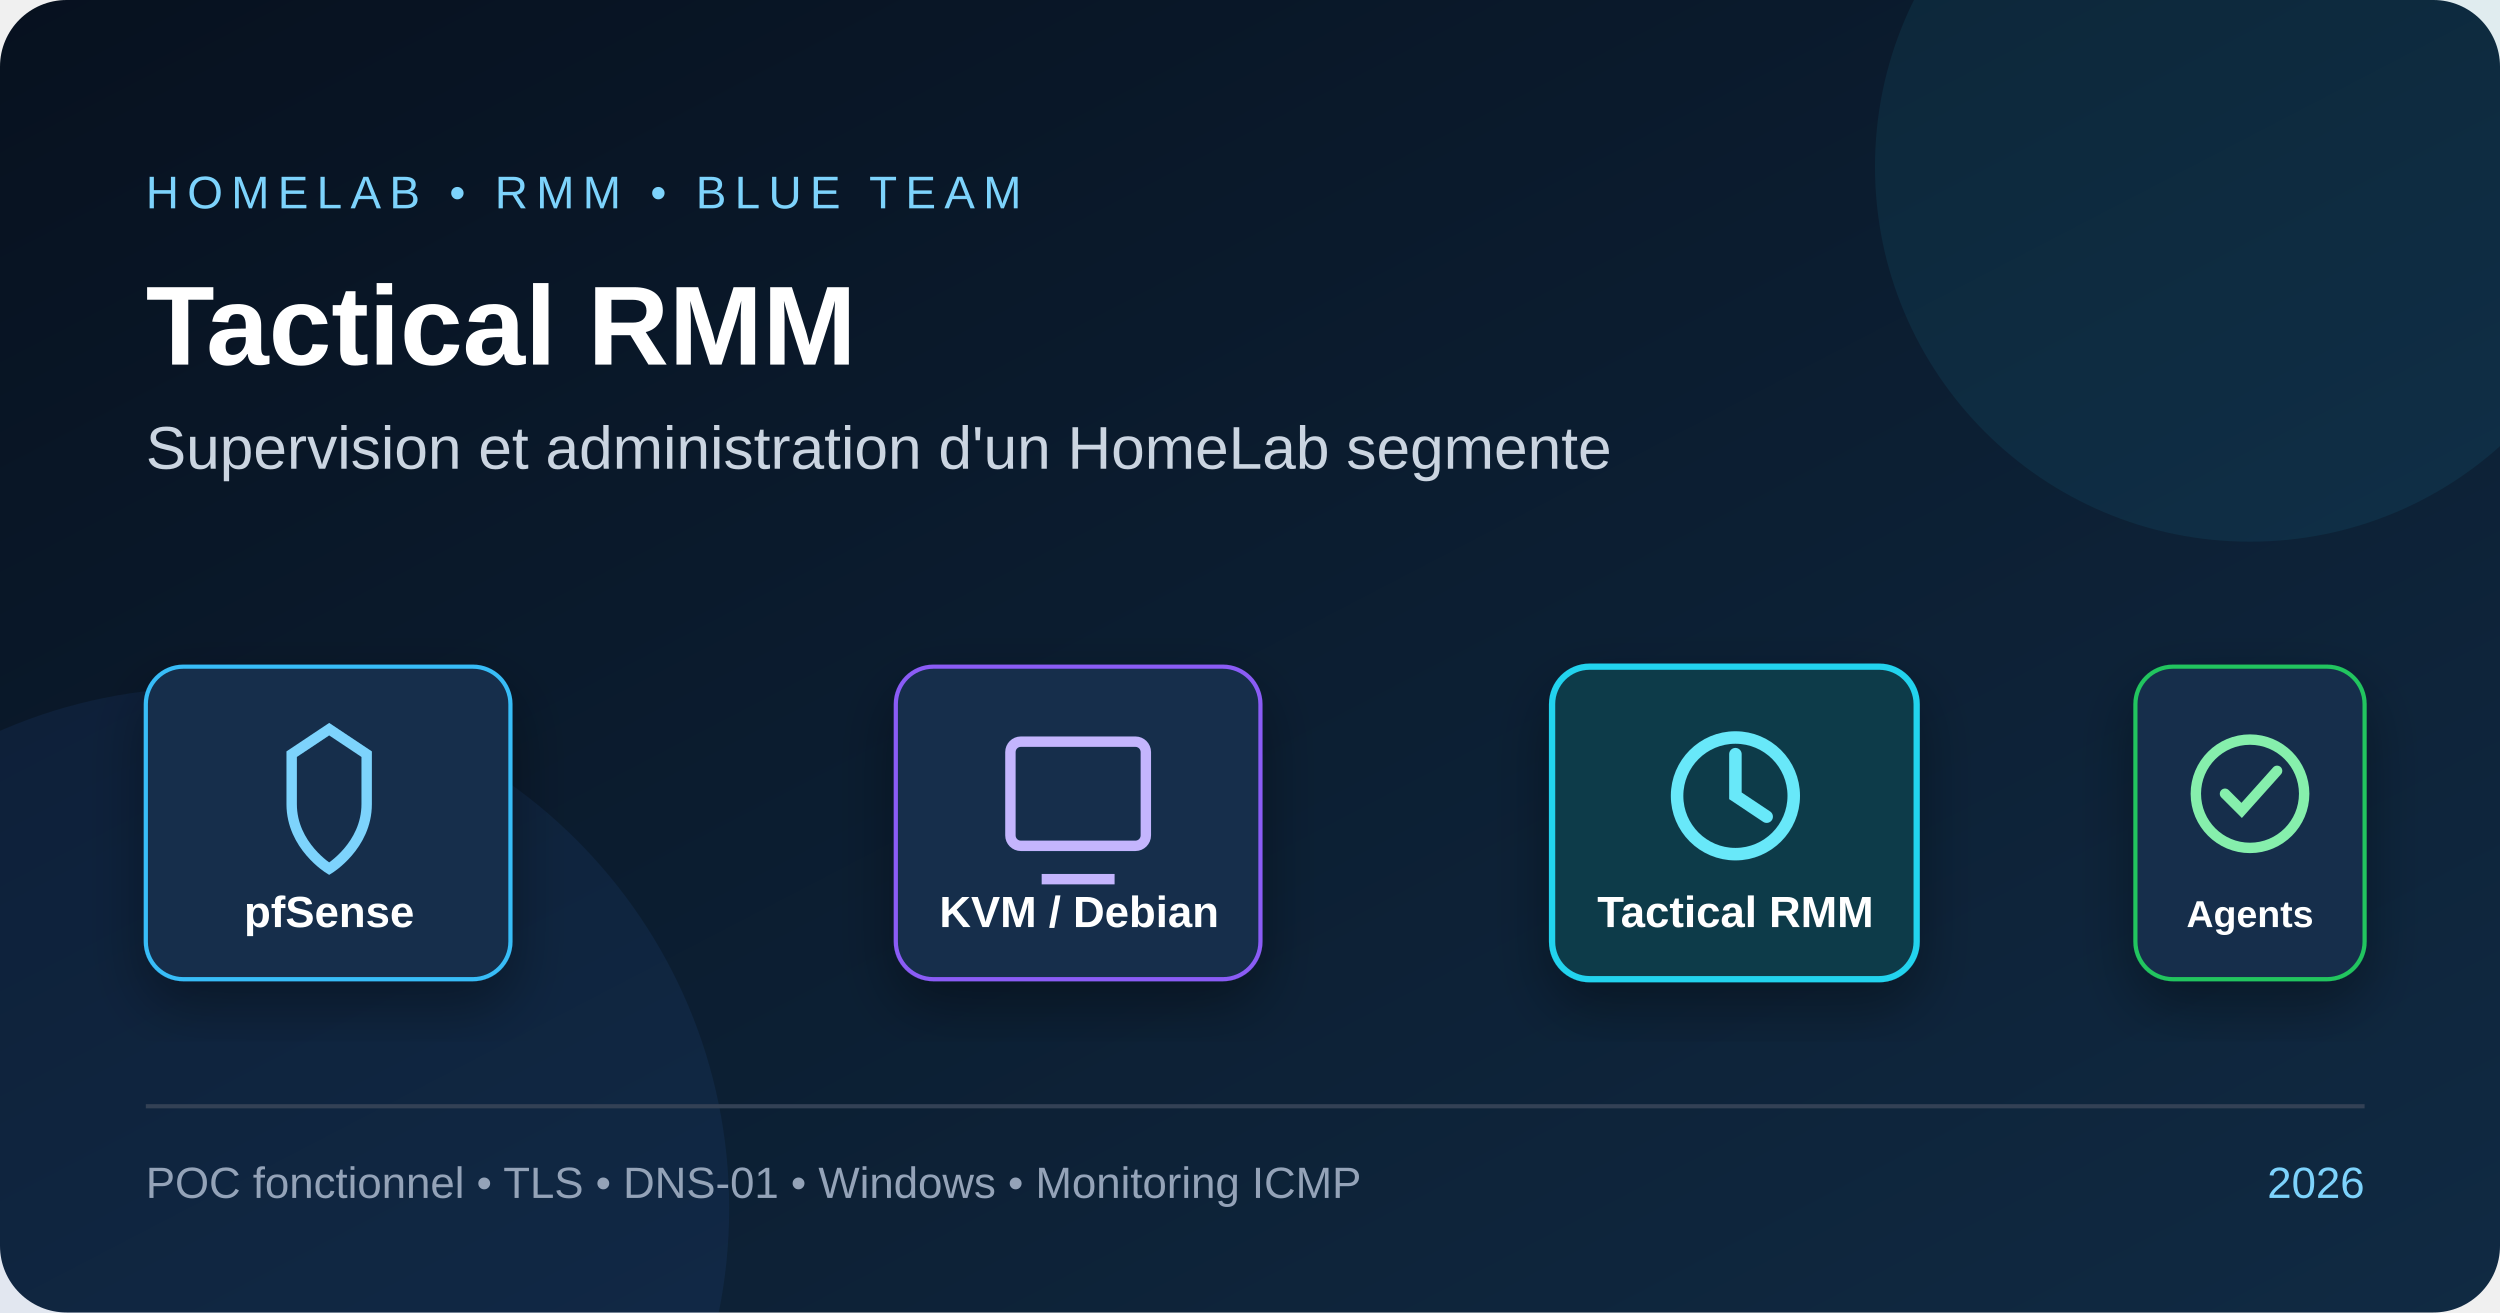
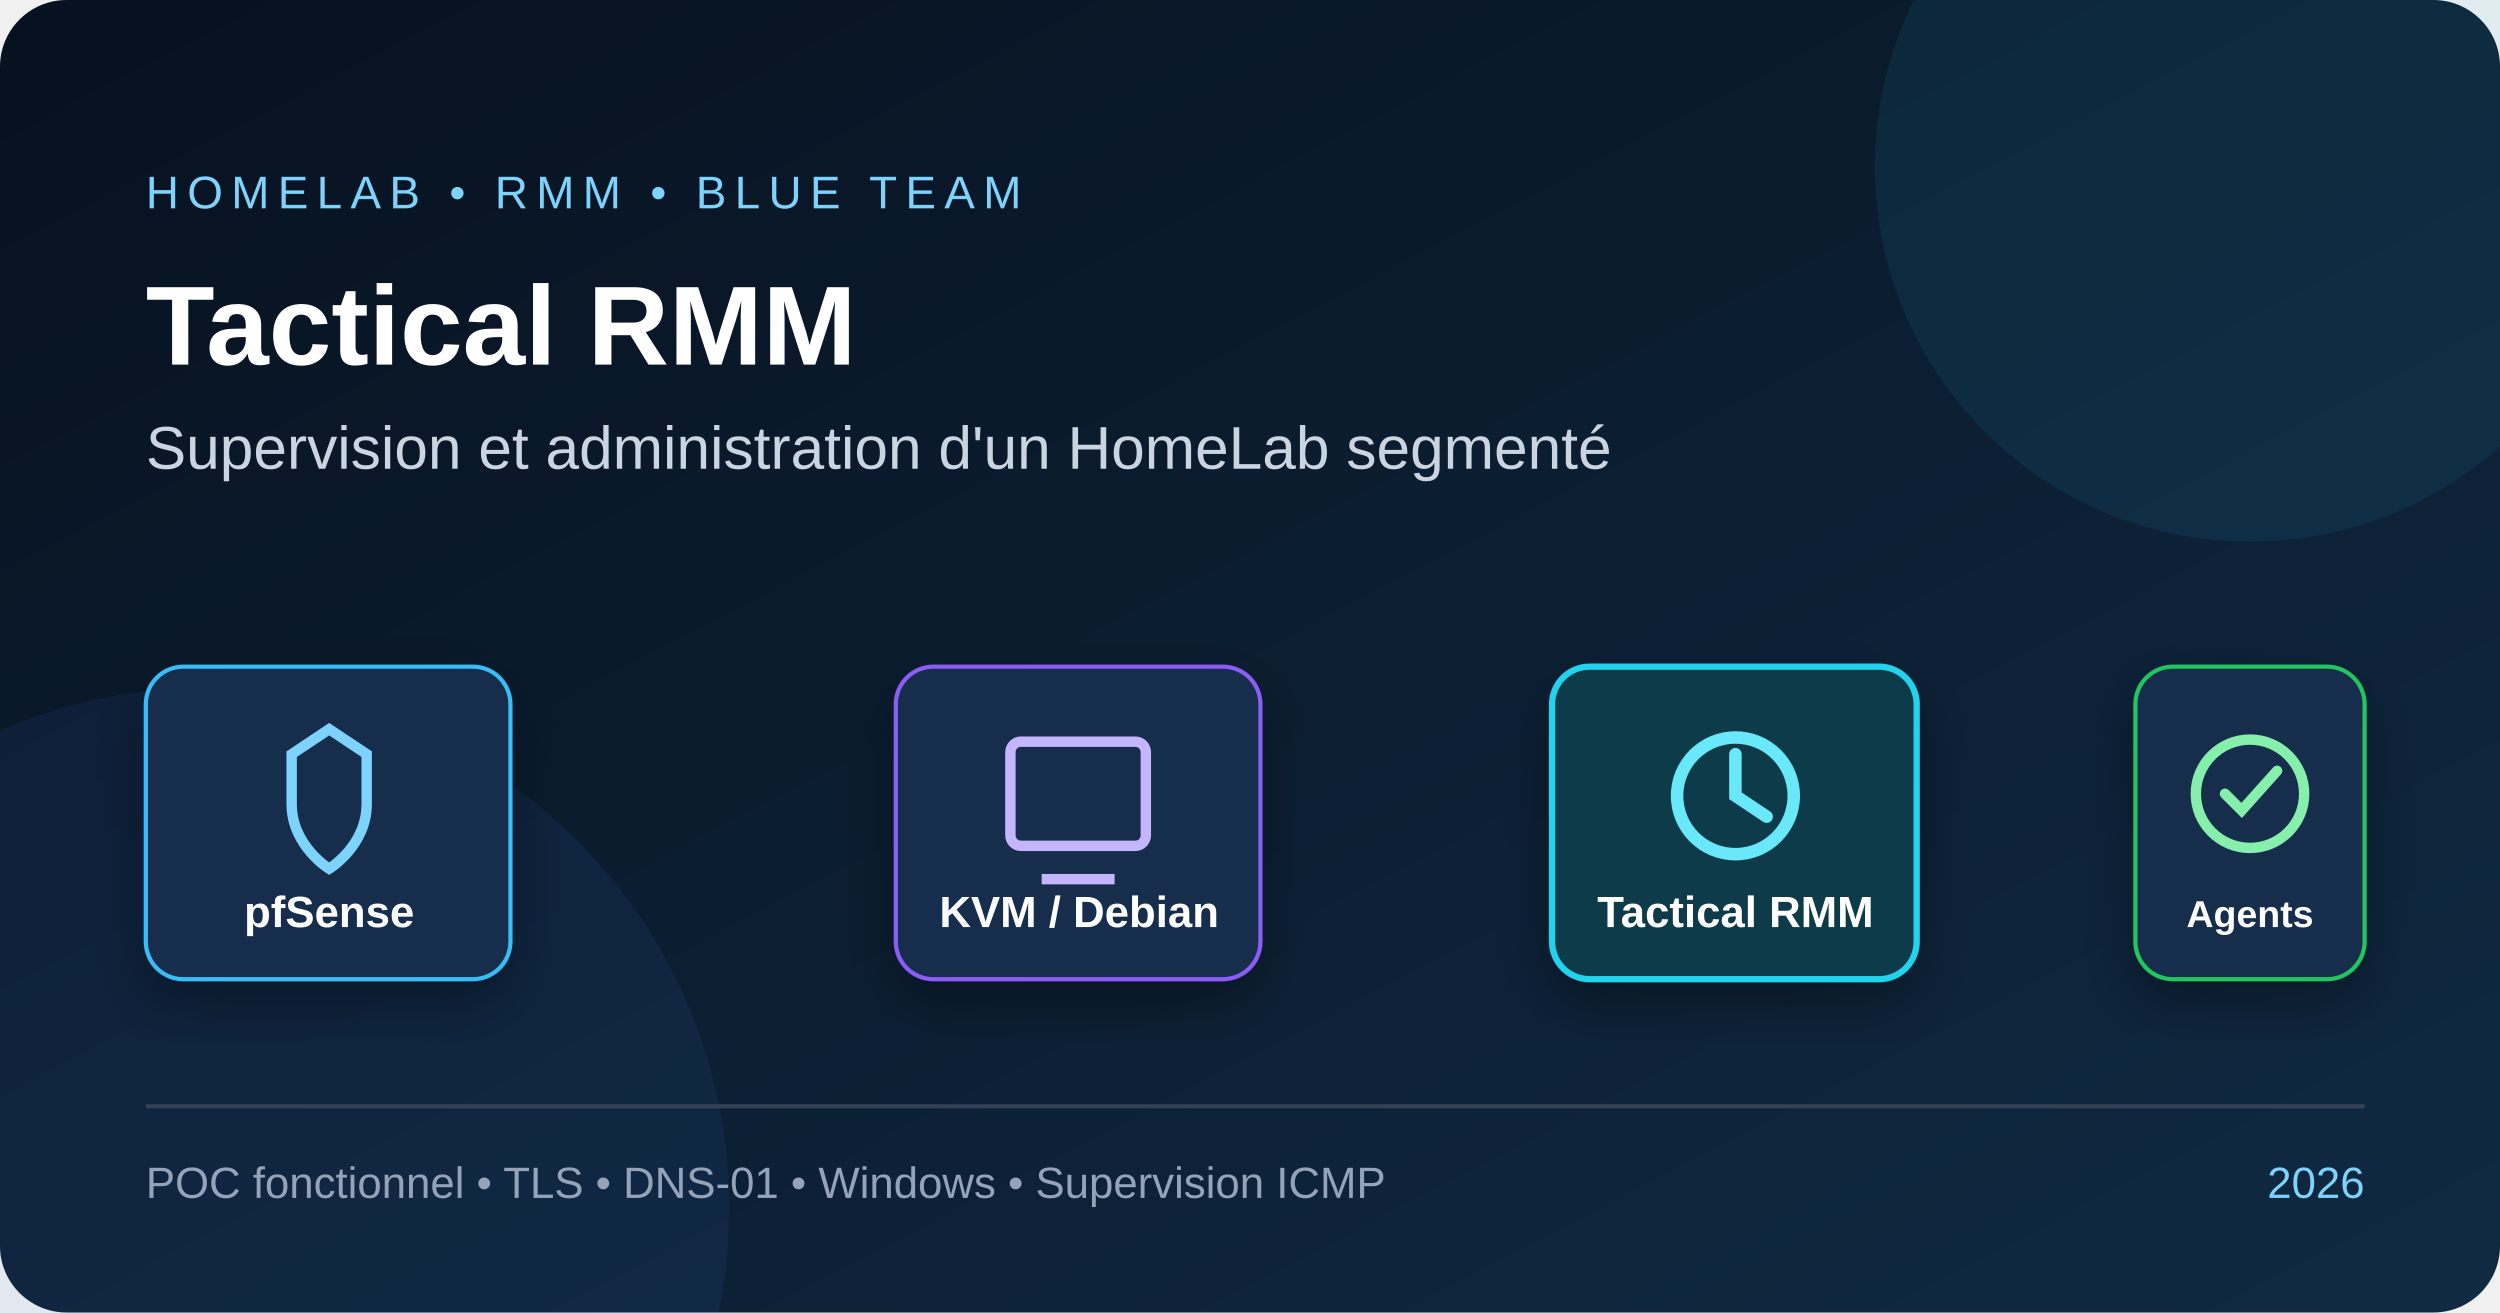
<svg xmlns="http://www.w3.org/2000/svg" width="1200" height="630" viewBox="0 0 1200 630" role="img" aria-labelledby="title desc">
  <defs>
    <linearGradient id="bg" x1="0" y1="0" x2="1" y2="1">
      <stop offset="0" stop-color="#07111f" />
      <stop offset="1" stop-color="#102a43" />
    </linearGradient>
    <linearGradient id="accent" x1="0" y1="0" x2="1" y2="0">
      <stop offset="0" stop-color="#20c5e5" />
      <stop offset="1" stop-color="#3b82f6" />
    </linearGradient>
    <filter id="shadow" x="-20%" y="-20%" width="140%" height="140%">
      <feDropShadow dx="0" dy="12" stdDeviation="14" flood-color="#000" flood-opacity=".35" />
    </filter>
  </defs>
  <rect width="1200" height="630" rx="32" fill="url(#bg)" />
  <circle cx="1080" cy="80" r="180" fill="#20c5e5" opacity=".08" />
  <circle cx="100" cy="580" r="250" fill="#3b82f6" opacity=".08" />
  <text x="70" y="100" fill="#7dd3fc" font-family="Segoe UI,Arial,sans-serif" font-size="22" letter-spacing="4">HOMELAB • RMM • BLUE TEAM</text>
  <text x="70" y="175" fill="#fff" font-family="Segoe UI,Arial,sans-serif" font-size="54" font-weight="700">Tactical RMM</text>
-   <text x="70" y="225" fill="#cbd5e1" font-family="Segoe UI,Arial,sans-serif" font-size="29">Supervision et administration d'un HomeLab segmente</text>
+   <text x="70" y="225" fill="#cbd5e1" font-family="Segoe UI,Arial,sans-serif" font-size="29">Supervision et administration d'un HomeLab segmenté</text>
  <path d="M245 395 H430 M560 395 H745 M875 395 H1030" stroke="url(#accent)" stroke-width="5" stroke-dasharray="12 10" />
  <g filter="url(#shadow)" font-family="Segoe UI,Arial,sans-serif" text-anchor="middle">
    <g transform="translate(70 320)">
      <rect width="175" height="150" rx="18" fill="#132f4c" stroke="#38bdf8" stroke-width="2" />
      <path d="M70 42 l18 -12 18 12 v24 c0 20-18 31-18 31S70 86 70 66z" fill="none" stroke="#7dd3fc" stroke-width="5" />
      <text x="88" y="125" fill="#fff" font-size="21" font-weight="600">pfSense</text>
    </g>
    <g transform="translate(430 320)">
      <rect width="175" height="150" rx="18" fill="#132f4c" stroke="#8b5cf6" stroke-width="2" />
      <rect x="55" y="36" width="65" height="50" rx="5" fill="none" stroke="#c4b5fd" stroke-width="5" />
      <path d="M70 102 h35" stroke="#c4b5fd" stroke-width="5" />
      <text x="88" y="125" fill="#fff" font-size="21" font-weight="600">KVM / Debian</text>
    </g>
    <g transform="translate(745 320)">
      <rect width="175" height="150" rx="18" fill="#103b4a" stroke="#22d3ee" stroke-width="3" />
      <circle cx="88" cy="62" r="28" fill="none" stroke="#67e8f9" stroke-width="6" />
      <path d="M88 42 v20 l15 10" fill="none" stroke="#67e8f9" stroke-width="6" stroke-linecap="round" />
      <text x="88" y="125" fill="#fff" font-size="21" font-weight="700">Tactical RMM</text>
    </g>
    <g transform="translate(1025 320)">
      <rect width="110" height="150" rx="18" fill="#132f4c" stroke="#22c55e" stroke-width="2" />
      <circle cx="55" cy="61" r="26" fill="none" stroke="#86efac" stroke-width="5" />
      <path d="M43 61 l8 8 17-19" fill="none" stroke="#86efac" stroke-width="5" stroke-linecap="round" />
      <text x="55" y="125" fill="#fff" font-size="18" font-weight="600">Agents</text>
    </g>
  </g>
  <rect x="70" y="530" width="1065" height="2" fill="#334155" />
-   <text x="70" y="575" fill="#94a3b8" font-family="Segoe UI,Arial,sans-serif" font-size="21">POC fonctionnel • TLS • DNS-01 • Windows • Monitoring ICMP</text>
+   <text x="70" y="575" fill="#94a3b8" font-family="Segoe UI,Arial,sans-serif" font-size="21">POC fonctionnel • TLS • DNS-01 • Windows • Supervision ICMP</text>
  <text x="1135" y="575" text-anchor="end" fill="#7dd3fc" font-family="Segoe UI,Arial,sans-serif" font-size="21">2026</text>
</svg>
